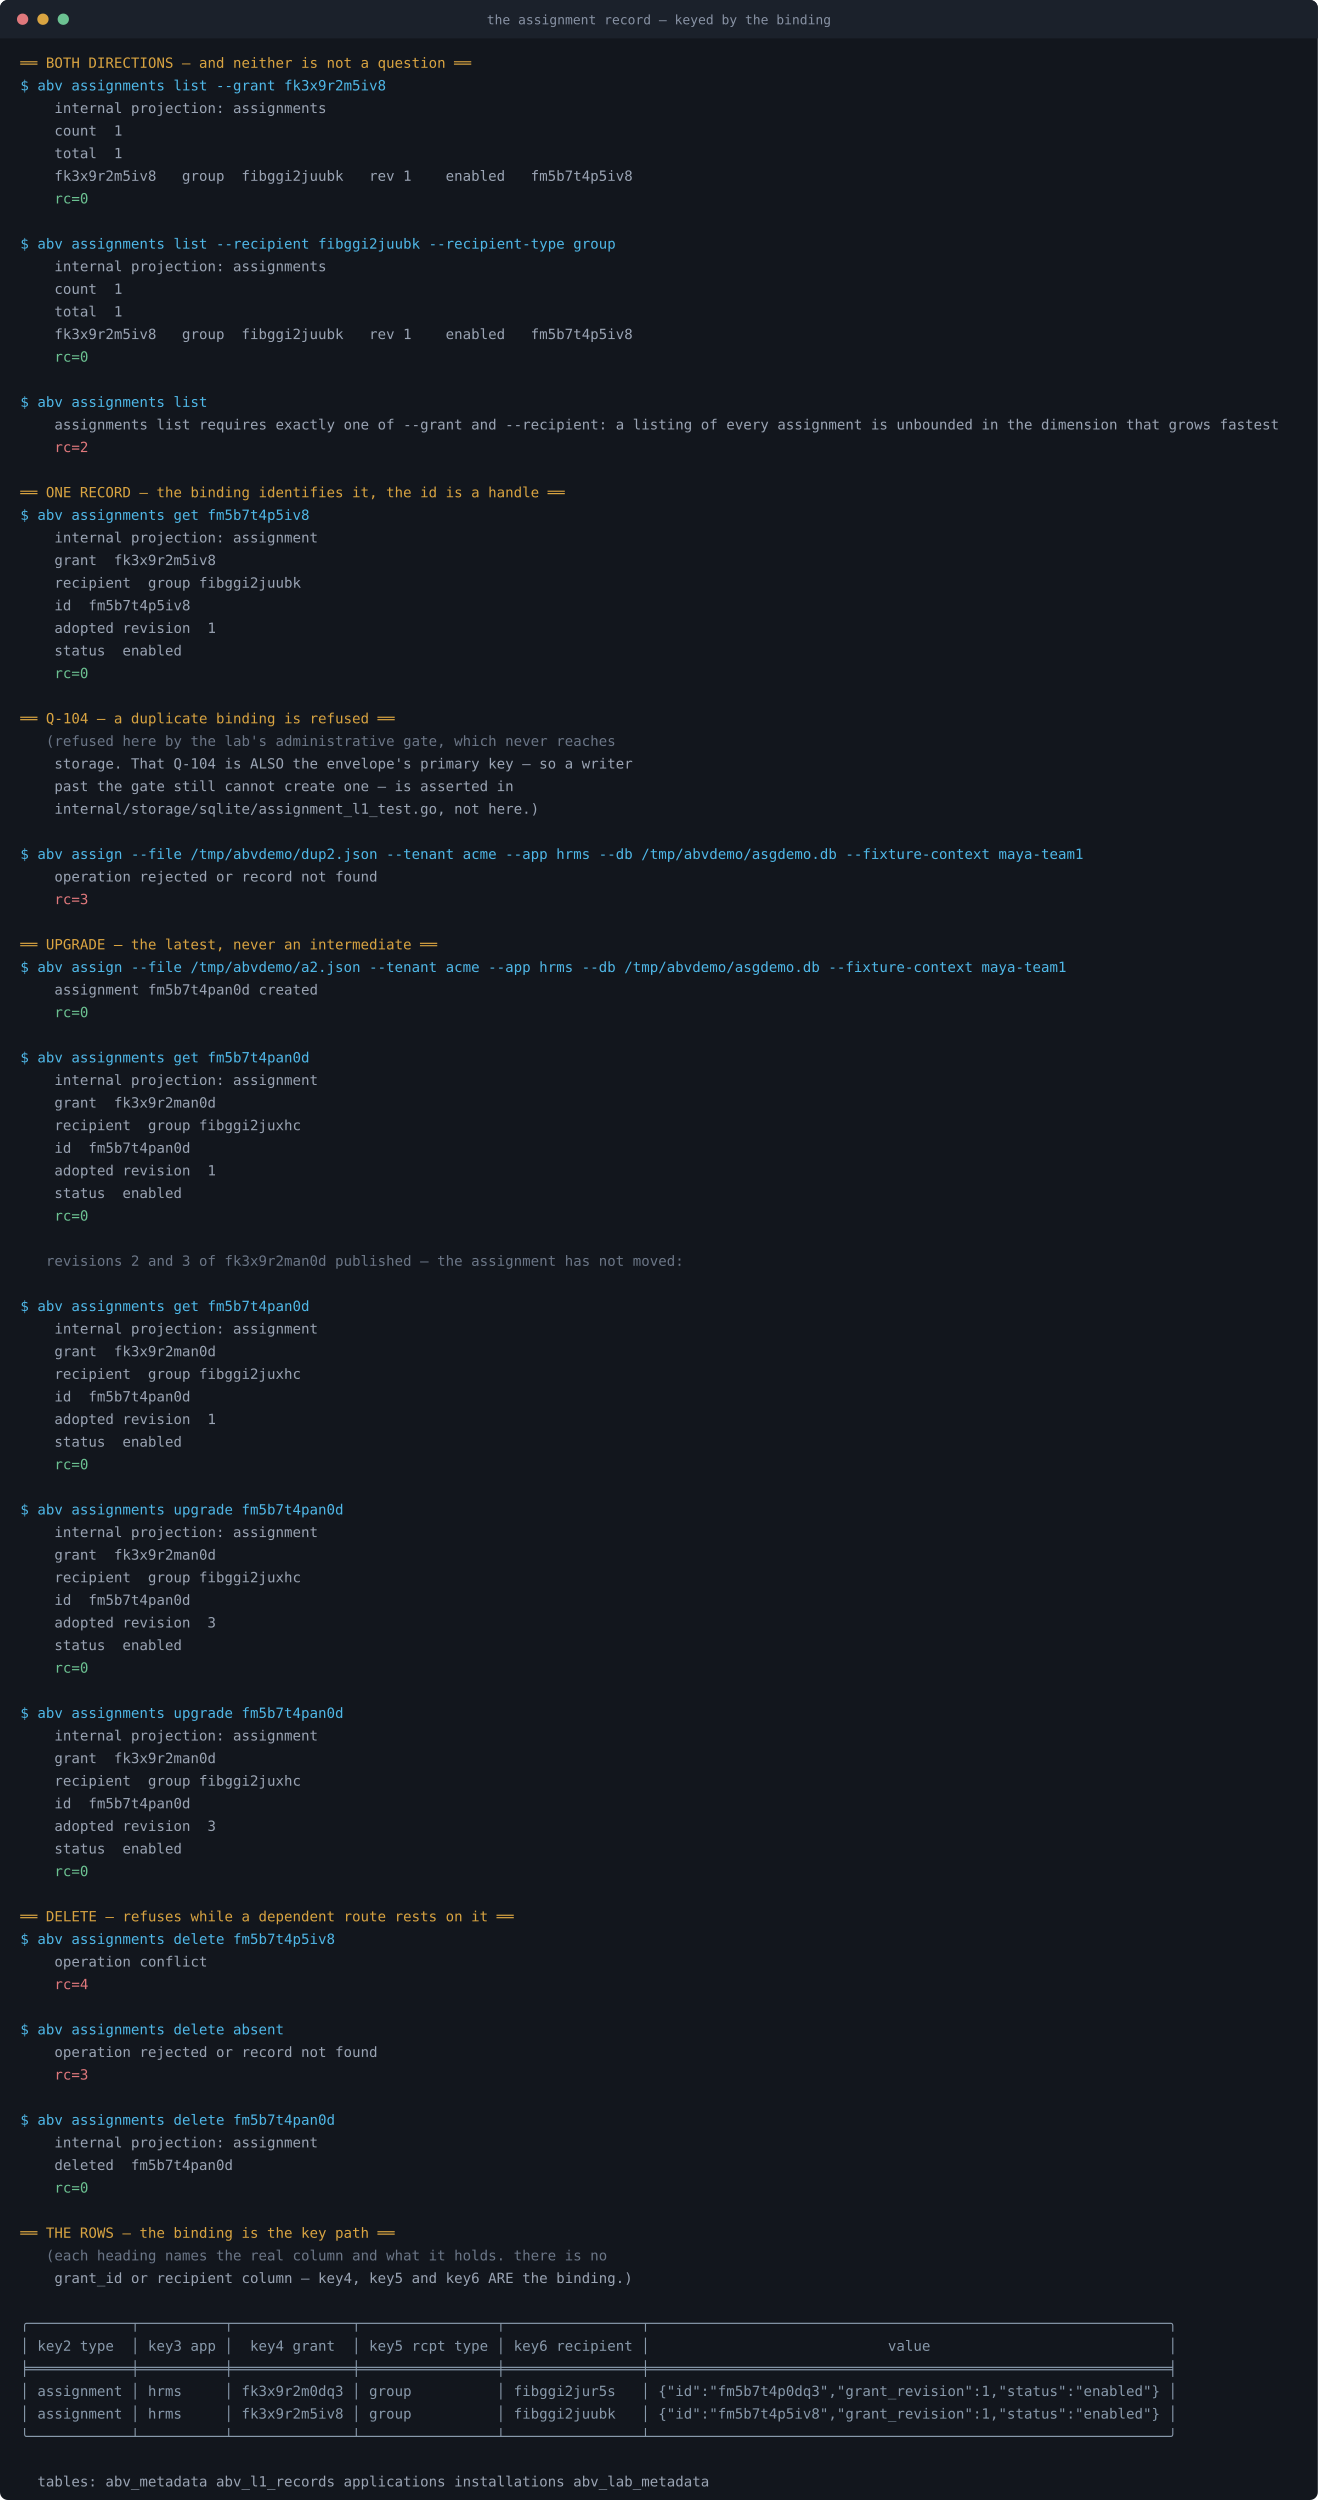
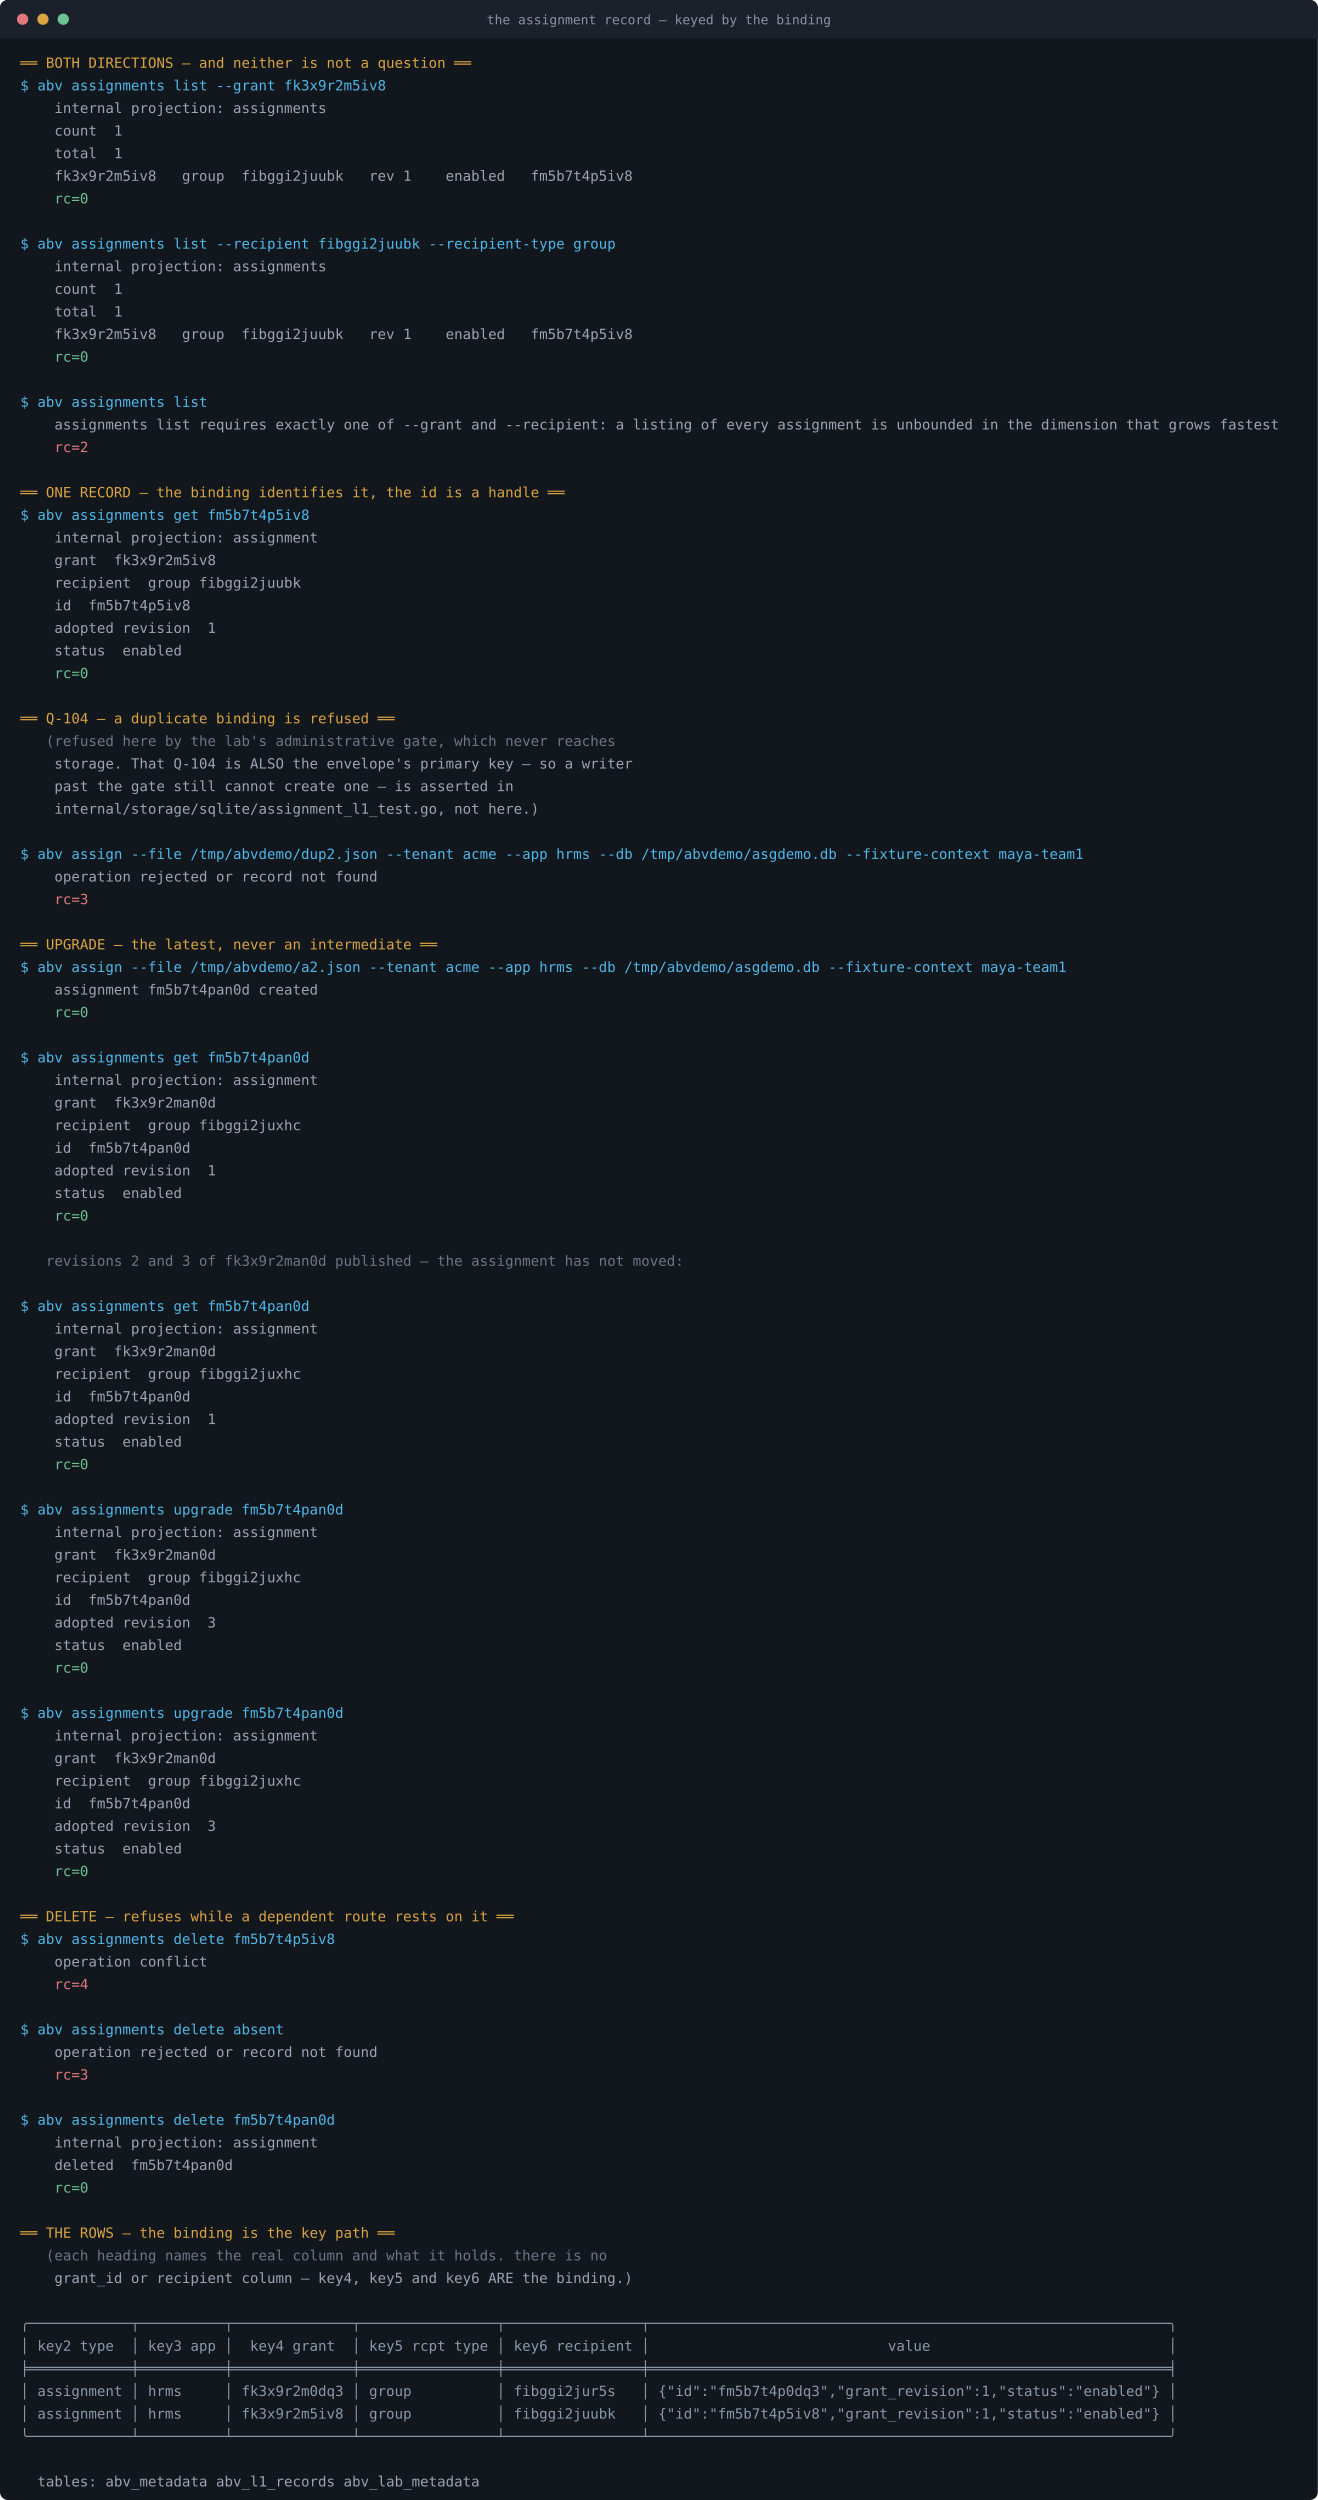
<svg xmlns="http://www.w3.org/2000/svg" viewBox="0 0 1166 2212" width="1166" height="2212" font-family="ui-monospace, SFMono-Regular, Menlo, Consolas, monospace" font-size="12.5">
  <rect width="1166" height="2212" rx="7" fill="#12161d" />
  <path d="M0 7a7 7 0 0 1 7-7h1152a7 7 0 0 1 7 7v27H0Z" fill="#1b212b" />
  <circle cx="20" cy="17" r="5" fill="#e0787c" />
  <circle cx="38" cy="17" r="5" fill="#d9a441" />
  <circle cx="56" cy="17" r="5" fill="#6cc292" />
  <text x="583.0" y="21.5" text-anchor="middle" fill="#8892a4" font-size="11.5">the assignment record — keyed by the binding</text>
  <text x="18" y="60" fill="#d9a441" xml:space="preserve">══ BOTH DIRECTIONS — and neither is not a question ══</text>
  <text x="18" y="80" fill="#4fb8e8" xml:space="preserve">$ abv assignments list --grant fk3x9r2m5iv8</text>
  <text x="18" y="100" fill="#9aa4b4" xml:space="preserve">    internal projection: assignments</text>
  <text x="18" y="120" fill="#9aa4b4" xml:space="preserve">    count  1</text>
  <text x="18" y="140" fill="#9aa4b4" xml:space="preserve">    total  1</text>
  <text x="18" y="160" fill="#9aa4b4" xml:space="preserve">    fk3x9r2m5iv8   group  fibggi2juubk   rev 1    enabled   fm5b7t4p5iv8</text>
  <text x="18" y="180" fill="#6cc292" xml:space="preserve">    rc=0</text>
  <text x="18" y="200" fill="#9aa4b4" xml:space="preserve" />
  <text x="18" y="220" fill="#4fb8e8" xml:space="preserve">$ abv assignments list --recipient fibggi2juubk --recipient-type group</text>
  <text x="18" y="240" fill="#9aa4b4" xml:space="preserve">    internal projection: assignments</text>
  <text x="18" y="260" fill="#9aa4b4" xml:space="preserve">    count  1</text>
  <text x="18" y="280" fill="#9aa4b4" xml:space="preserve">    total  1</text>
  <text x="18" y="300" fill="#9aa4b4" xml:space="preserve">    fk3x9r2m5iv8   group  fibggi2juubk   rev 1    enabled   fm5b7t4p5iv8</text>
  <text x="18" y="320" fill="#6cc292" xml:space="preserve">    rc=0</text>
  <text x="18" y="340" fill="#9aa4b4" xml:space="preserve" />
  <text x="18" y="360" fill="#4fb8e8" xml:space="preserve">$ abv assignments list</text>
  <text x="18" y="380" fill="#9aa4b4" xml:space="preserve">    assignments list requires exactly one of --grant and --recipient: a listing of every assignment is unbounded in the dimension that grows fastest</text>
  <text x="18" y="400" fill="#e0787c" xml:space="preserve">    rc=2</text>
  <text x="18" y="420" fill="#9aa4b4" xml:space="preserve" />
  <text x="18" y="440" fill="#d9a441" xml:space="preserve">══ ONE RECORD — the binding identifies it, the id is a handle ══</text>
  <text x="18" y="460" fill="#4fb8e8" xml:space="preserve">$ abv assignments get fm5b7t4p5iv8</text>
  <text x="18" y="480" fill="#9aa4b4" xml:space="preserve">    internal projection: assignment</text>
  <text x="18" y="500" fill="#9aa4b4" xml:space="preserve">    grant  fk3x9r2m5iv8</text>
  <text x="18" y="520" fill="#9aa4b4" xml:space="preserve">    recipient  group fibggi2juubk</text>
  <text x="18" y="540" fill="#9aa4b4" xml:space="preserve">    id  fm5b7t4p5iv8</text>
  <text x="18" y="560" fill="#9aa4b4" xml:space="preserve">    adopted revision  1</text>
  <text x="18" y="580" fill="#9aa4b4" xml:space="preserve">    status  enabled</text>
  <text x="18" y="600" fill="#6cc292" xml:space="preserve">    rc=0</text>
  <text x="18" y="620" fill="#9aa4b4" xml:space="preserve" />
  <text x="18" y="640" fill="#d9a441" xml:space="preserve">══ Q-104 — a duplicate binding is refused ══</text>
  <text x="18" y="660" fill="#6b7687" xml:space="preserve">   (refused here by the lab's administrative gate, which never reaches</text>
  <text x="18" y="680" fill="#9aa4b4" xml:space="preserve">    storage. That Q-104 is ALSO the envelope's primary key — so a writer</text>
  <text x="18" y="700" fill="#9aa4b4" xml:space="preserve">    past the gate still cannot create one — is asserted in</text>
  <text x="18" y="720" fill="#9aa4b4" xml:space="preserve">    internal/storage/sqlite/assignment_l1_test.go, not here.)</text>
  <text x="18" y="740" fill="#9aa4b4" xml:space="preserve" />
  <text x="18" y="760" fill="#4fb8e8" xml:space="preserve">$ abv assign --file /tmp/abvdemo/dup2.json --tenant acme --app hrms --db /tmp/abvdemo/asgdemo.db --fixture-context maya-team1</text>
  <text x="18" y="780" fill="#9aa4b4" xml:space="preserve">    operation rejected or record not found</text>
  <text x="18" y="800" fill="#e0787c" xml:space="preserve">    rc=3</text>
  <text x="18" y="820" fill="#9aa4b4" xml:space="preserve" />
  <text x="18" y="840" fill="#d9a441" xml:space="preserve">══ UPGRADE — the latest, never an intermediate ══</text>
  <text x="18" y="860" fill="#4fb8e8" xml:space="preserve">$ abv assign --file /tmp/abvdemo/a2.json --tenant acme --app hrms --db /tmp/abvdemo/asgdemo.db --fixture-context maya-team1</text>
  <text x="18" y="880" fill="#9aa4b4" xml:space="preserve">    assignment fm5b7t4pan0d created</text>
  <text x="18" y="900" fill="#6cc292" xml:space="preserve">    rc=0</text>
  <text x="18" y="920" fill="#9aa4b4" xml:space="preserve" />
  <text x="18" y="940" fill="#4fb8e8" xml:space="preserve">$ abv assignments get fm5b7t4pan0d</text>
  <text x="18" y="960" fill="#9aa4b4" xml:space="preserve">    internal projection: assignment</text>
  <text x="18" y="980" fill="#9aa4b4" xml:space="preserve">    grant  fk3x9r2man0d</text>
  <text x="18" y="1000" fill="#9aa4b4" xml:space="preserve">    recipient  group fibggi2juxhc</text>
  <text x="18" y="1020" fill="#9aa4b4" xml:space="preserve">    id  fm5b7t4pan0d</text>
  <text x="18" y="1040" fill="#9aa4b4" xml:space="preserve">    adopted revision  1</text>
  <text x="18" y="1060" fill="#9aa4b4" xml:space="preserve">    status  enabled</text>
  <text x="18" y="1080" fill="#6cc292" xml:space="preserve">    rc=0</text>
  <text x="18" y="1100" fill="#9aa4b4" xml:space="preserve" />
  <text x="18" y="1120" fill="#6b7687" xml:space="preserve">   revisions 2 and 3 of fk3x9r2man0d published — the assignment has not moved:</text>
  <text x="18" y="1140" fill="#9aa4b4" xml:space="preserve" />
  <text x="18" y="1160" fill="#4fb8e8" xml:space="preserve">$ abv assignments get fm5b7t4pan0d</text>
  <text x="18" y="1180" fill="#9aa4b4" xml:space="preserve">    internal projection: assignment</text>
  <text x="18" y="1200" fill="#9aa4b4" xml:space="preserve">    grant  fk3x9r2man0d</text>
  <text x="18" y="1220" fill="#9aa4b4" xml:space="preserve">    recipient  group fibggi2juxhc</text>
  <text x="18" y="1240" fill="#9aa4b4" xml:space="preserve">    id  fm5b7t4pan0d</text>
  <text x="18" y="1260" fill="#9aa4b4" xml:space="preserve">    adopted revision  1</text>
  <text x="18" y="1280" fill="#9aa4b4" xml:space="preserve">    status  enabled</text>
  <text x="18" y="1300" fill="#6cc292" xml:space="preserve">    rc=0</text>
  <text x="18" y="1320" fill="#9aa4b4" xml:space="preserve" />
  <text x="18" y="1340" fill="#4fb8e8" xml:space="preserve">$ abv assignments upgrade fm5b7t4pan0d</text>
  <text x="18" y="1360" fill="#9aa4b4" xml:space="preserve">    internal projection: assignment</text>
  <text x="18" y="1380" fill="#9aa4b4" xml:space="preserve">    grant  fk3x9r2man0d</text>
  <text x="18" y="1400" fill="#9aa4b4" xml:space="preserve">    recipient  group fibggi2juxhc</text>
  <text x="18" y="1420" fill="#9aa4b4" xml:space="preserve">    id  fm5b7t4pan0d</text>
  <text x="18" y="1440" fill="#9aa4b4" xml:space="preserve">    adopted revision  3</text>
  <text x="18" y="1460" fill="#9aa4b4" xml:space="preserve">    status  enabled</text>
  <text x="18" y="1480" fill="#6cc292" xml:space="preserve">    rc=0</text>
  <text x="18" y="1500" fill="#9aa4b4" xml:space="preserve" />
  <text x="18" y="1520" fill="#4fb8e8" xml:space="preserve">$ abv assignments upgrade fm5b7t4pan0d</text>
  <text x="18" y="1540" fill="#9aa4b4" xml:space="preserve">    internal projection: assignment</text>
  <text x="18" y="1560" fill="#9aa4b4" xml:space="preserve">    grant  fk3x9r2man0d</text>
  <text x="18" y="1580" fill="#9aa4b4" xml:space="preserve">    recipient  group fibggi2juxhc</text>
  <text x="18" y="1600" fill="#9aa4b4" xml:space="preserve">    id  fm5b7t4pan0d</text>
  <text x="18" y="1620" fill="#9aa4b4" xml:space="preserve">    adopted revision  3</text>
  <text x="18" y="1640" fill="#9aa4b4" xml:space="preserve">    status  enabled</text>
  <text x="18" y="1660" fill="#6cc292" xml:space="preserve">    rc=0</text>
  <text x="18" y="1680" fill="#9aa4b4" xml:space="preserve" />
  <text x="18" y="1700" fill="#d9a441" xml:space="preserve">══ DELETE — refuses while a dependent route rests on it ══</text>
  <text x="18" y="1720" fill="#4fb8e8" xml:space="preserve">$ abv assignments delete fm5b7t4p5iv8</text>
  <text x="18" y="1740" fill="#9aa4b4" xml:space="preserve">    operation conflict</text>
  <text x="18" y="1760" fill="#e0787c" xml:space="preserve">    rc=4</text>
  <text x="18" y="1780" fill="#9aa4b4" xml:space="preserve" />
  <text x="18" y="1800" fill="#4fb8e8" xml:space="preserve">$ abv assignments delete absent</text>
  <text x="18" y="1820" fill="#9aa4b4" xml:space="preserve">    operation rejected or record not found</text>
  <text x="18" y="1840" fill="#e0787c" xml:space="preserve">    rc=3</text>
  <text x="18" y="1860" fill="#9aa4b4" xml:space="preserve" />
  <text x="18" y="1880" fill="#4fb8e8" xml:space="preserve">$ abv assignments delete fm5b7t4pan0d</text>
  <text x="18" y="1900" fill="#9aa4b4" xml:space="preserve">    internal projection: assignment</text>
  <text x="18" y="1920" fill="#9aa4b4" xml:space="preserve">    deleted  fm5b7t4pan0d</text>
  <text x="18" y="1940" fill="#6cc292" xml:space="preserve">    rc=0</text>
  <text x="18" y="1960" fill="#9aa4b4" xml:space="preserve" />
  <text x="18" y="1980" fill="#d9a441" xml:space="preserve">══ THE ROWS — the binding is the key path ══</text>
  <text x="18" y="2000" fill="#6b7687" xml:space="preserve">   (each heading names the real column and what it holds. there is no</text>
  <text x="18" y="2020" fill="#9aa4b4" xml:space="preserve">    grant_id or recipient column — key4, key5 and key6 ARE the binding.)</text>
  <text x="18" y="2040" fill="#9aa4b4" xml:space="preserve" />
  <text x="18" y="2060" fill="#8899ab" xml:space="preserve">╭────────────┬──────────┬──────────────┬────────────────┬────────────────┬─────────────────────────────────────────────────────────────╮</text>
  <text x="18" y="2080" fill="#8899ab" xml:space="preserve">│ key2 type  │ key3 app │  key4 grant  │ key5 rcpt type │ key6 recipient │                            value                            │</text>
  <text x="18" y="2100" fill="#8899ab" xml:space="preserve">╞════════════╪══════════╪══════════════╪════════════════╪════════════════╪═════════════════════════════════════════════════════════════╡</text>
  <text x="18" y="2120" fill="#8899ab" xml:space="preserve">│ assignment │ hrms     │ fk3x9r2m0dq3 │ group          │ fibggi2jur5s   │ {"id":"fm5b7t4p0dq3","grant_revision":1,"status":"enabled"} │</text>
  <text x="18" y="2140" fill="#8899ab" xml:space="preserve">│ assignment │ hrms     │ fk3x9r2m5iv8 │ group          │ fibggi2juubk   │ {"id":"fm5b7t4p5iv8","grant_revision":1,"status":"enabled"} │</text>
  <text x="18" y="2160" fill="#8899ab" xml:space="preserve">╰────────────┴──────────┴──────────────┴────────────────┴────────────────┴─────────────────────────────────────────────────────────────╯</text>
  <text x="18" y="2180" fill="#9aa4b4" xml:space="preserve" />
-   <text x="18" y="2200" fill="#9aa4b4" xml:space="preserve">  tables: abv_metadata abv_l1_records applications installations abv_lab_metadata</text>
+   <text x="18" y="2200" fill="#9aa4b4" xml:space="preserve">  tables: abv_metadata abv_l1_records abv_lab_metadata</text>
</svg>
